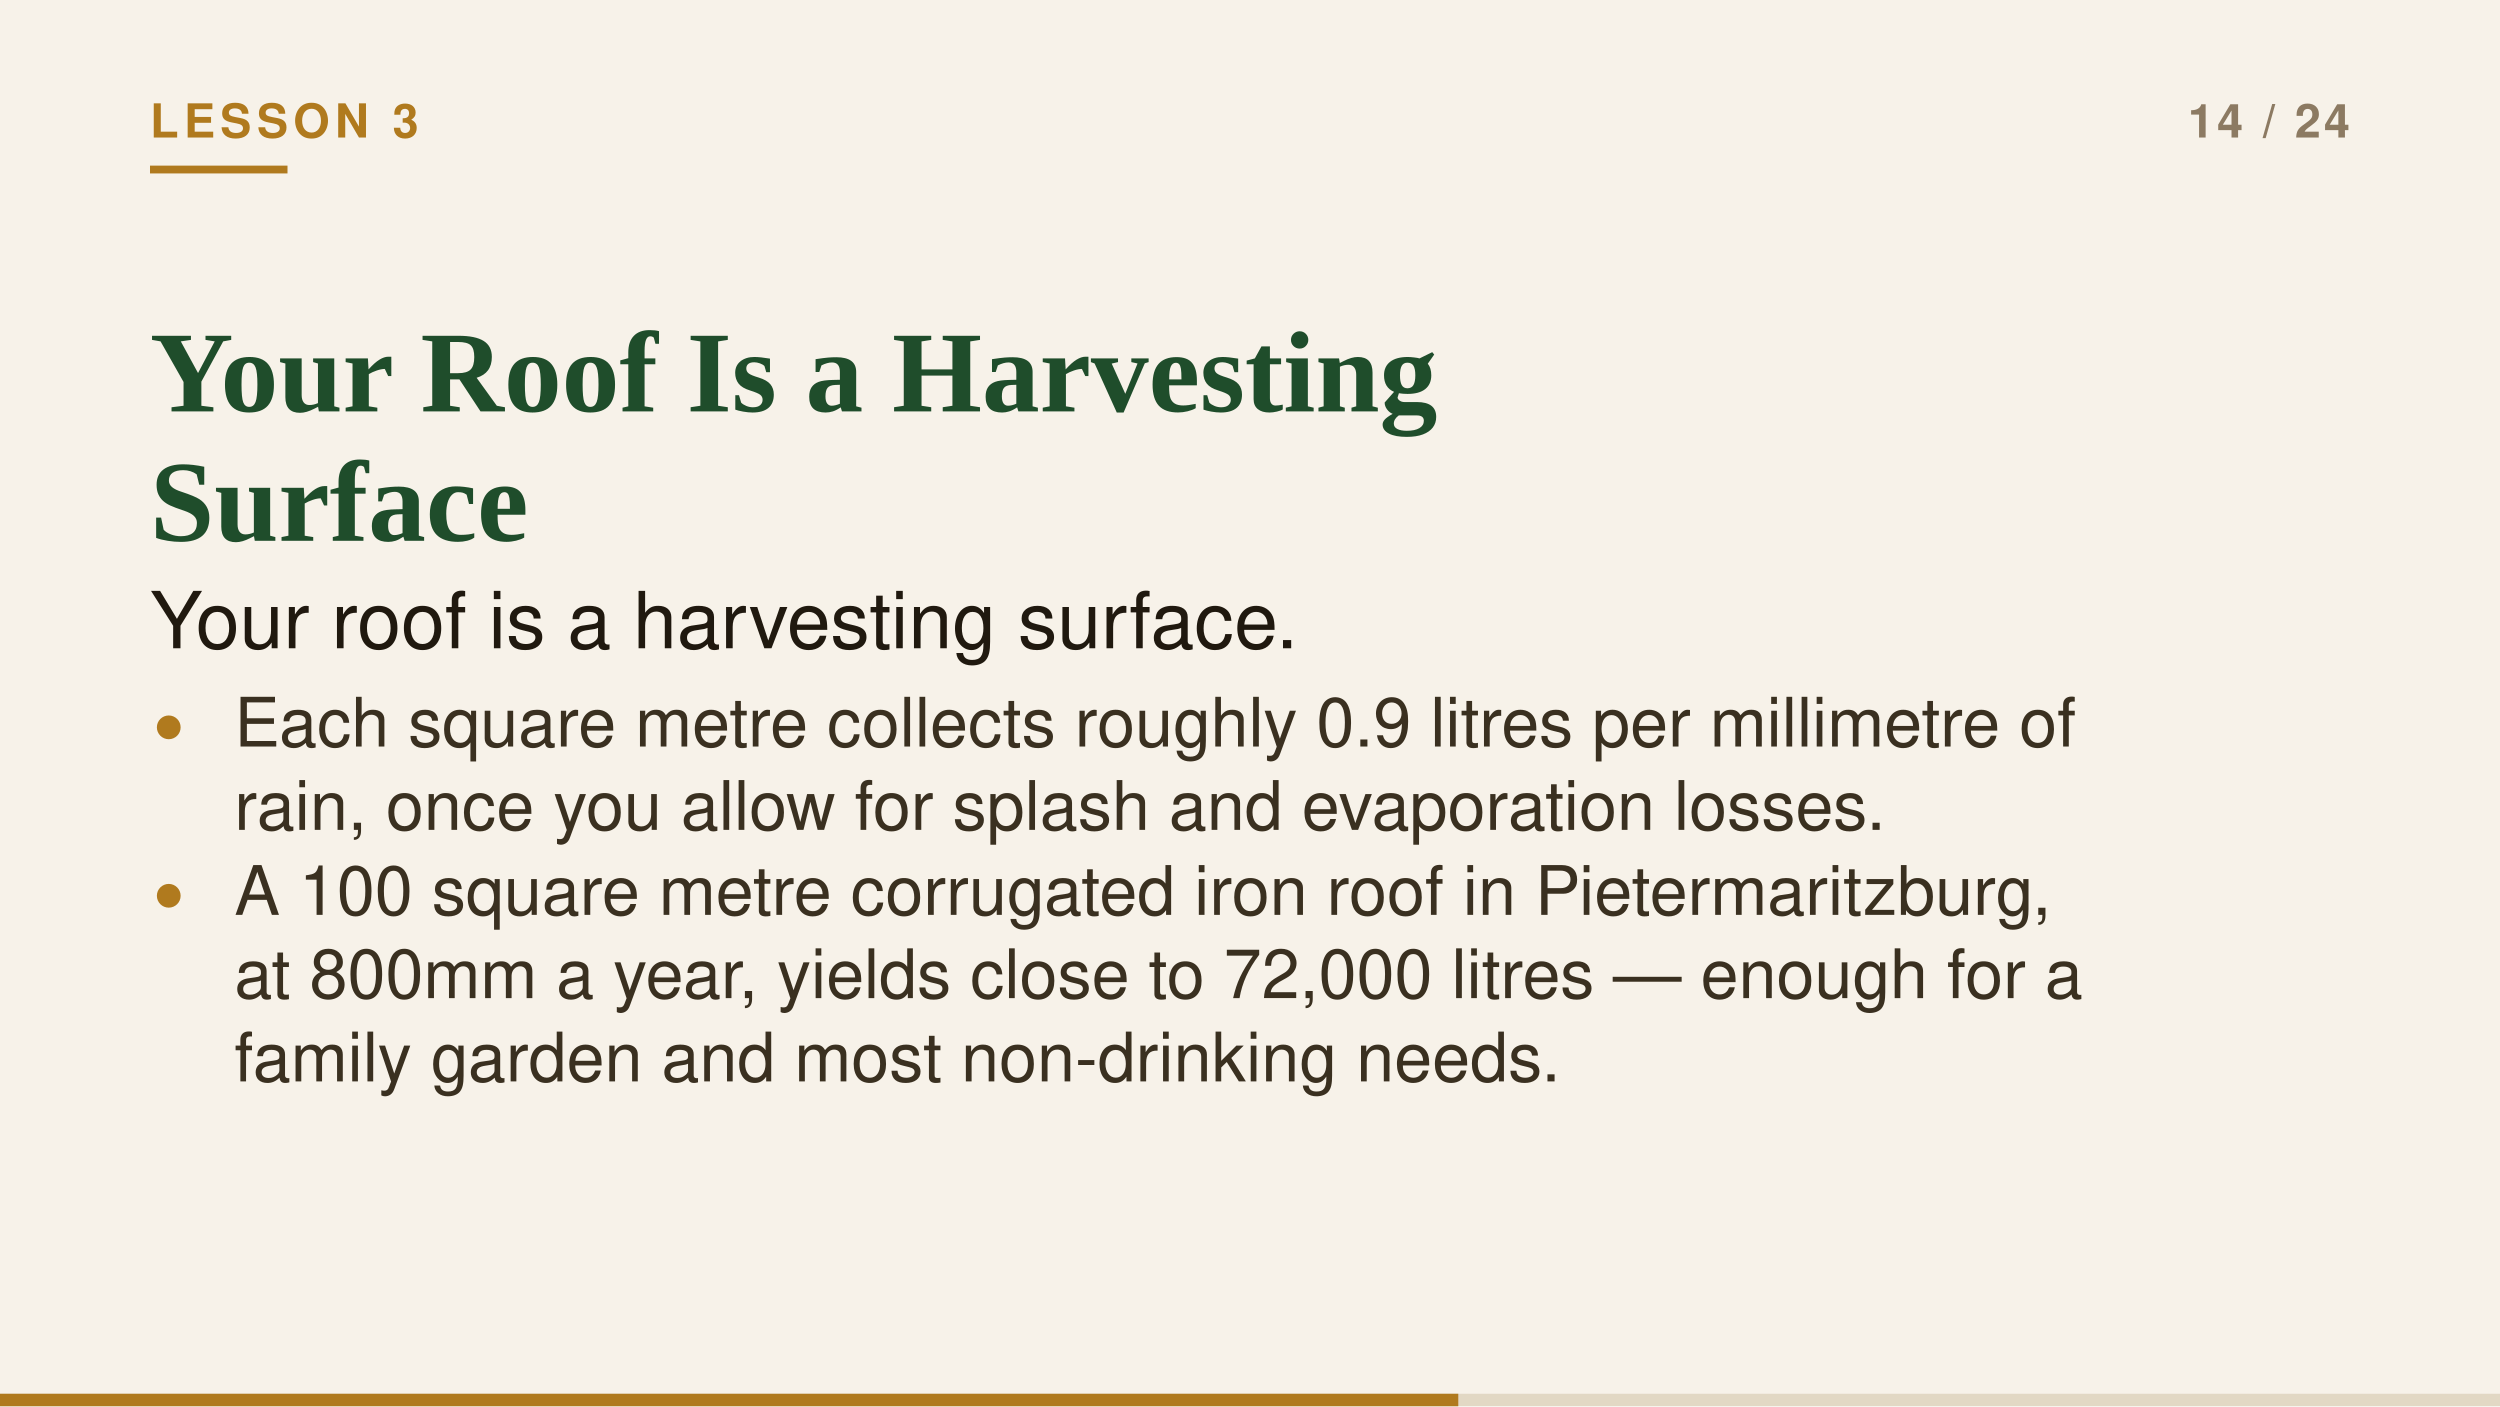
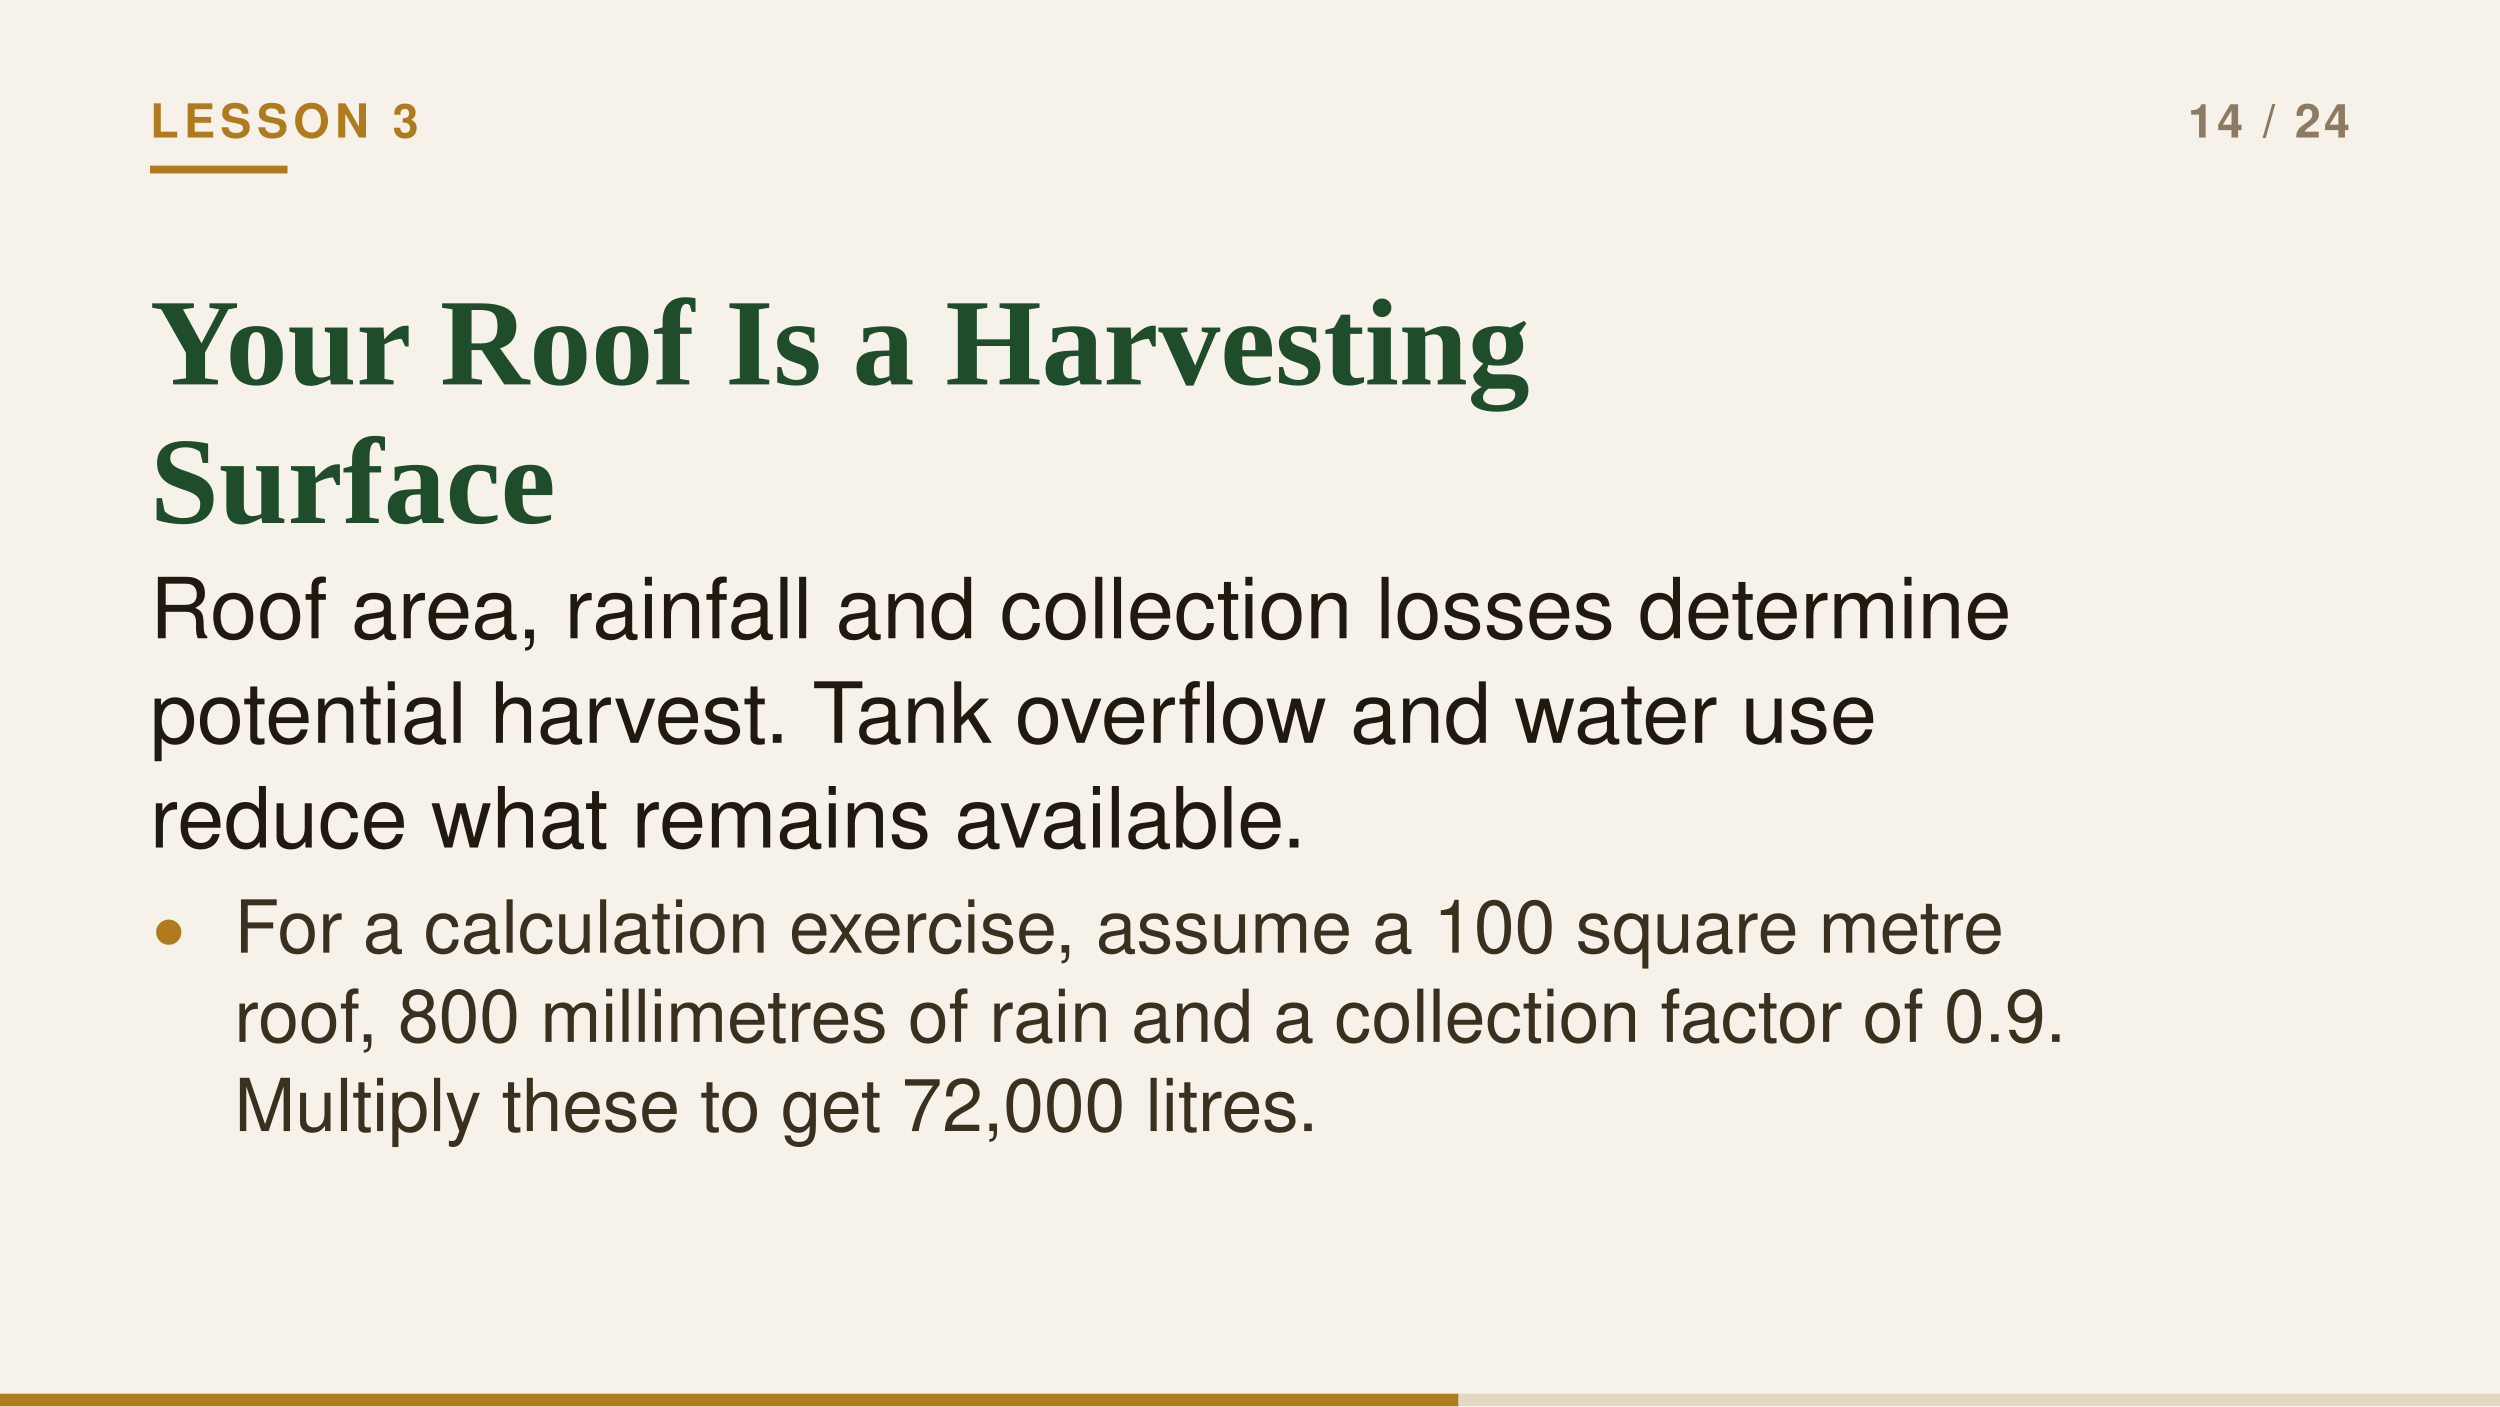
<svg xmlns="http://www.w3.org/2000/svg" viewBox="0 0 1600 900" width="1600" height="900">
  <style>.eye{font:700 30px 'Helvetica Neue',Helvetica,Arial,'Liberation Sans',sans-serif;letter-spacing:3.4px}.num{text-anchor:end;letter-spacing:2px}.hero{font:700 132px Georgia,'Iowan Old Style','Times New Roman',serif}.tag{font:italic 400 58px Georgia,'Iowan Old Style','Times New Roman',serif}.title{font-family:Georgia,'Iowan Old Style','Times New Roman',serif;font-weight:700}.lead{font-family:'Helvetica Neue',Helvetica,Arial,'Liberation Sans',sans-serif;font-weight:400}.point{font-family:'Helvetica Neue',Helvetica,Arial,'Liberation Sans',sans-serif;font-weight:400}.q{font:italic 400 46px Georgia,'Iowan Old Style','Times New Roman',serif}</style>
  <rect width="1600" height="900" fill="#F7F2E9" />
  <text class="eye" font-size="30" x="96" y="88" fill="#B07A1E">LESSON 3</text>
  <text class="eye num" x="1504" y="88" fill="#8C7A62">14 / 24</text>
  <rect x="96" y="106" width="88" height="5" fill="#B07A1E" />
-   <text class="title" font-size="73.9" fill="#1F4D2B">
-     <tspan x="96" y="263.3">Your Roof Is a Harvesting</tspan>
-     <tspan x="96" y="346.1">Surface</tspan>
+   <text class="title" font-size="79.2" fill="#1F4D2B">
+     <tspan x="96" y="246">Your Roof Is a Harvesting</tspan>
+     <tspan x="96" y="334.7">Surface</tspan>
  </text>
-   <text class="lead" font-size="50.4" fill="#20190F">
-     <tspan x="96" y="414.9">Your roof is a harvesting surface.</tspan>
+   <text class="lead" font-size="54" fill="#20190F">
+     <tspan x="96" y="408.5">Roof area, rainfall and collection losses determine</tspan>
+     <tspan x="96" y="475.4">potential harvest. Tank overflow and water use</tspan>
+     <tspan x="96" y="542.4">reduce what remains available.</tspan>
  </text>
-   <circle cx="108" cy="465.5" r="7.6" fill="#B07A1E" />
-   <text class="point" font-size="43.7" fill="#3A3020">
-     <tspan x="150" y="477.8">Each square metre collects roughly 0.9 litres per millimetre of</tspan>
-     <tspan x="150" y="531.1">rain, once you allow for splash and evaporation losses.</tspan>
-   </text>
-   <circle cx="108" cy="573.3" r="7.6" fill="#B07A1E" />
-   <text class="point" font-size="43.7" fill="#3A3020">
-     <tspan x="150" y="585.5">A 100 square metre corrugated iron roof in Pietermaritzburg,</tspan>
-     <tspan x="150" y="638.8">at 800mm a year, yields close to 72,000 litres — enough for a</tspan>
-     <tspan x="150" y="692.1">family garden and most non-drinking needs.</tspan>
+   <circle cx="108" cy="596.6" r="8.1" fill="#B07A1E" />
+   <text class="point" font-size="46.8" fill="#3A3020">
+     <tspan x="150" y="609.7">For a calculation exercise, assume a 100 square metre</tspan>
+     <tspan x="150" y="666.8">roof, 800 millimetres of rain and a collection factor of 0.9.</tspan>
+     <tspan x="150" y="723.9">Multiply these to get 72,000 litres.</tspan>
  </text>
  <rect x="0" y="892" width="1600" height="8" fill="#E2D8C4" />
  <rect x="0" y="892" width="933.3" height="8" fill="#B07A1E" />
</svg>
